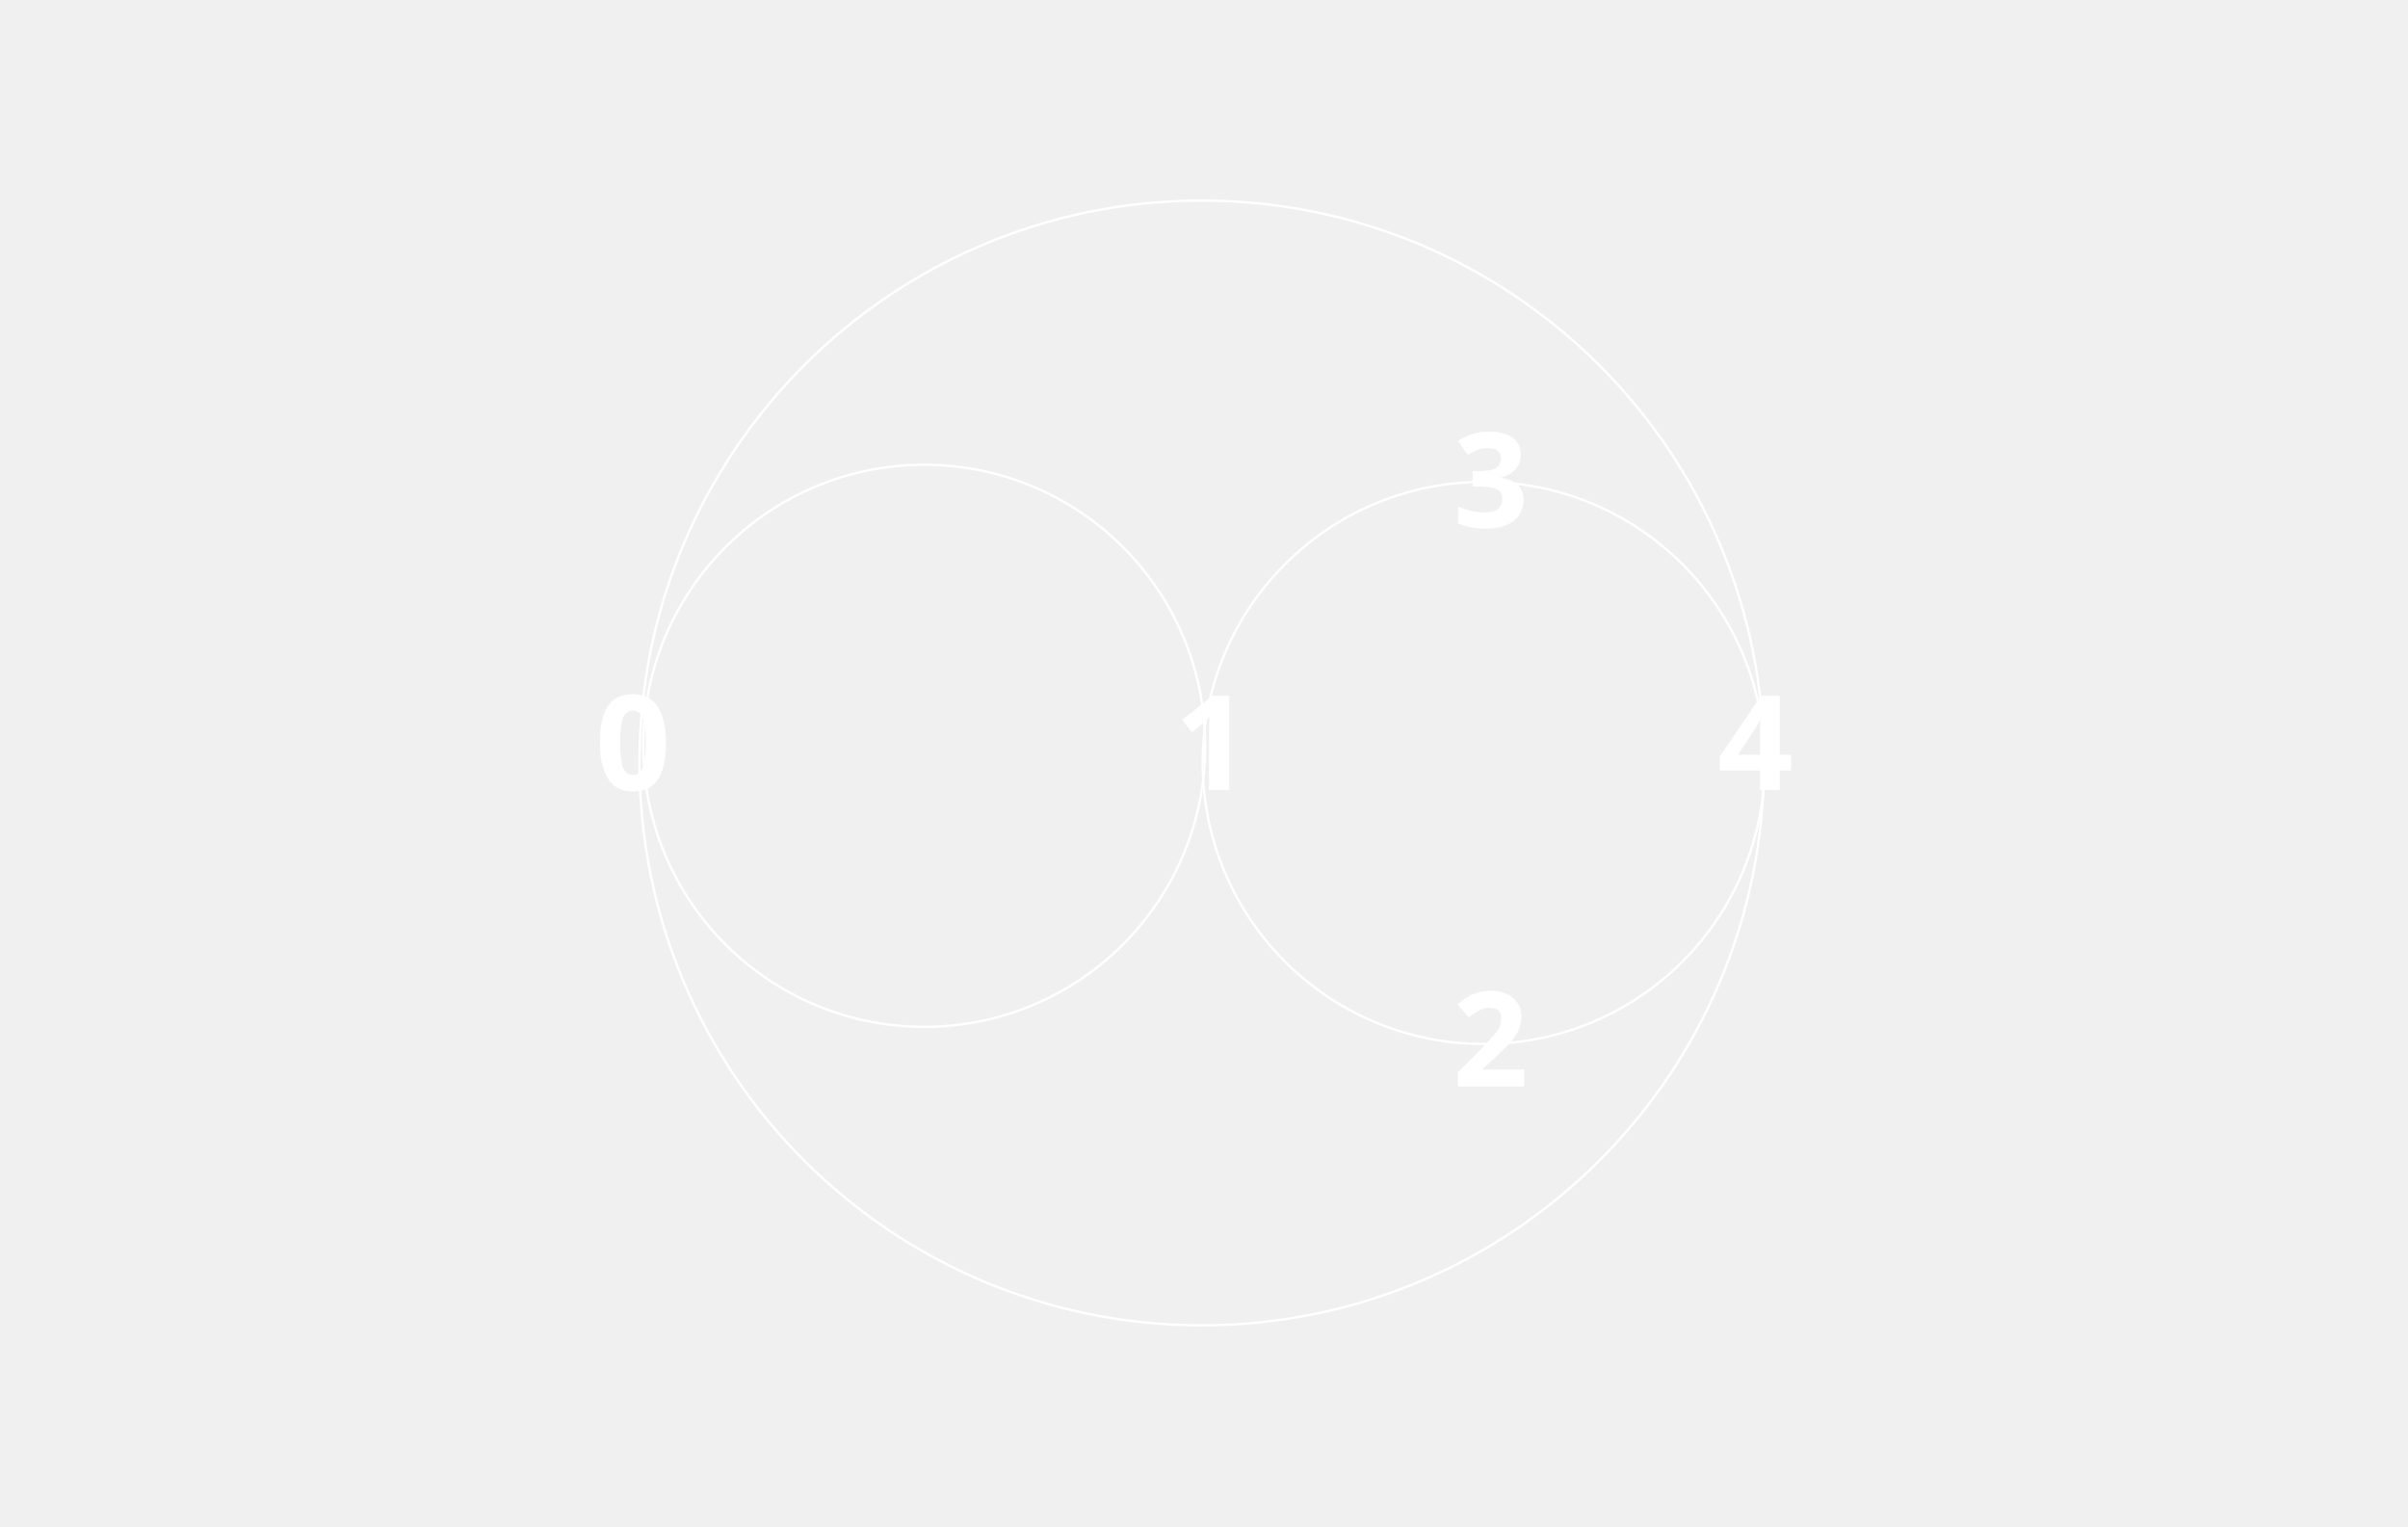
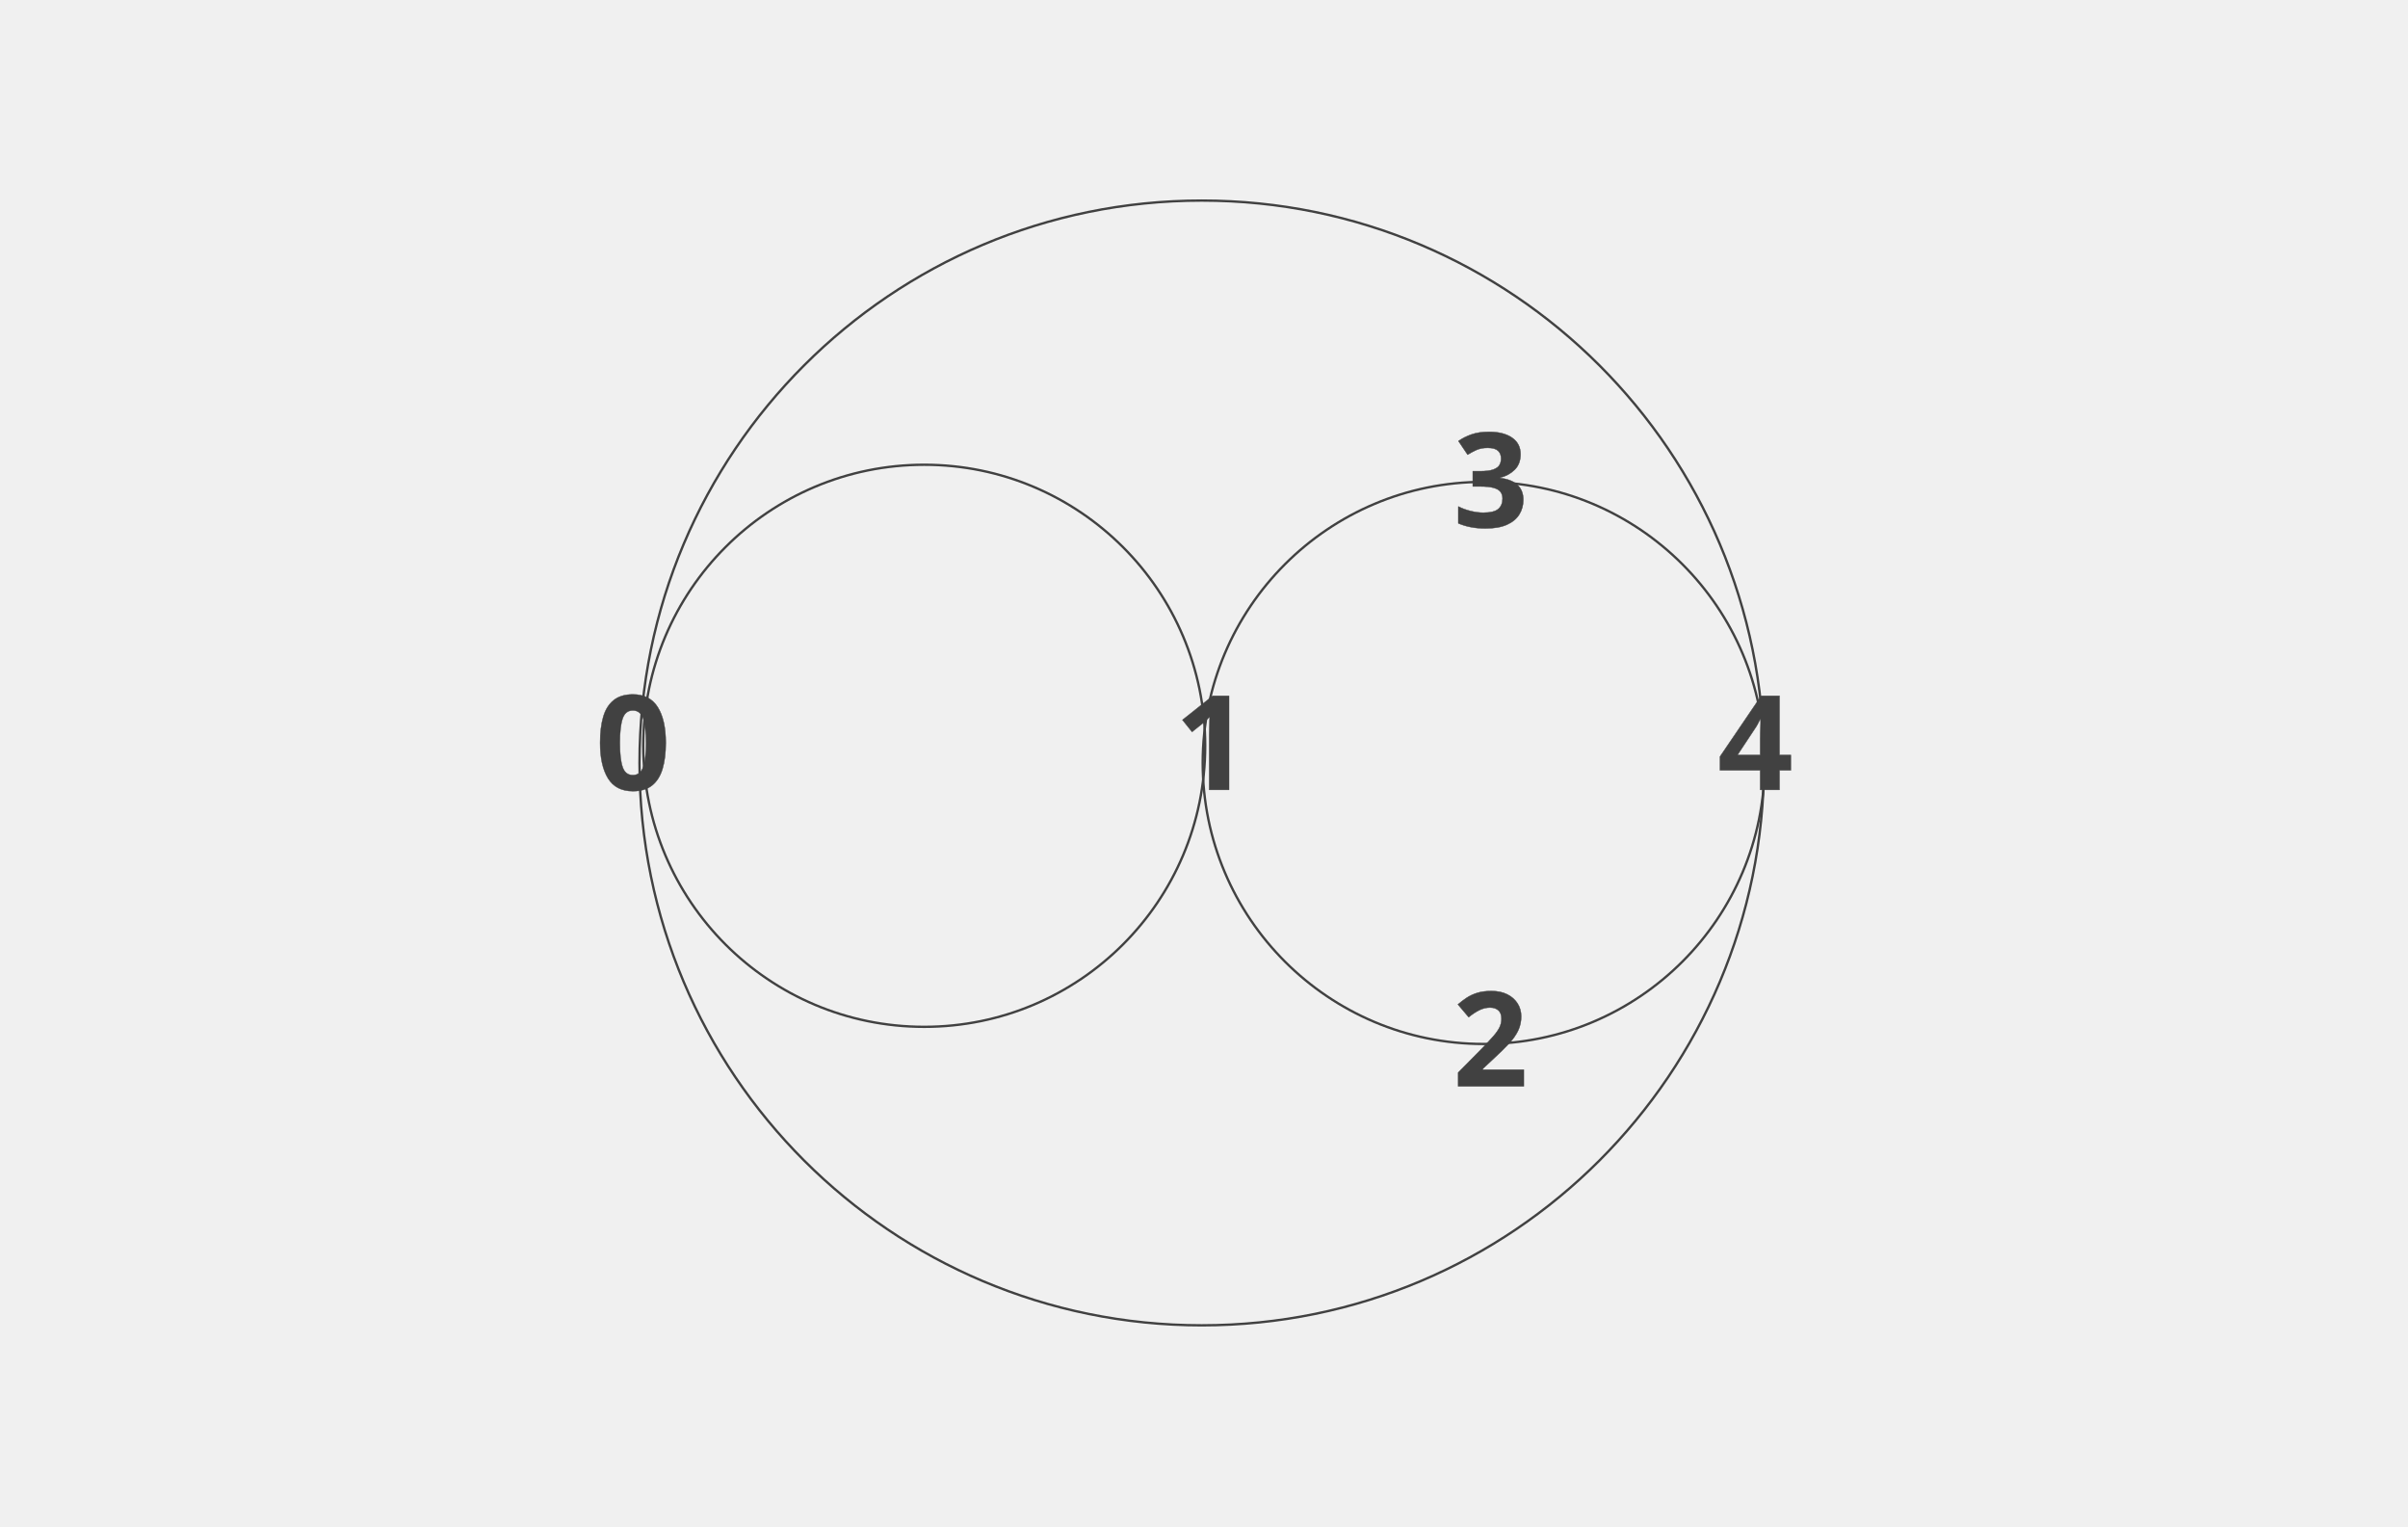
- <svg xmlns="http://www.w3.org/2000/svg" width="100%" height="100%" viewBox="0 0 6886 4363" version="1.1" xml:space="preserve" style="fill-rule:evenodd;clip-rule:evenodd;stroke-linejoin:round;stroke-miterlimit:1.5;">
+ <svg xmlns="http://www.w3.org/2000/svg" viewBox="0 0 6886 4363" version="1.1" xml:space="preserve" style="fill-rule:evenodd;clip-rule:evenodd;stroke-linejoin:round;stroke-miterlimit:1.5;">
  <g id="Mesa-de-trabajo1" transform="matrix(0.97117,0,0,0.527345,163.304,78.2892)">
    <rect x="-168.152" y="-148.459" width="7089.77" height="8272.71" style="fill:none;" />
    <g transform="matrix(0.396513,0,0,0.906986,-70348.5,-50072.5)">
      <g>
        <g transform="matrix(0.717293,0,0,0.717293,51870.3,15238.3)">
          <g transform="matrix(10.5251,0,0,8.47395,-891269,-56264.5)">
-             <circle cx="102436" cy="13938.8" r="553.055" style="fill:none;stroke:white;stroke-width:2.32px;" />
+             <circle cx="102436" cy="13938.8" r="553.055" style="fill:none;stroke:#414141;stroke-width:2.32px;" />
          </g>
          <g transform="matrix(5.25981,0,0,4.23475,-348995,2824.72)">
-             <circle cx="102436" cy="13938.8" r="553.055" style="fill:none;stroke:white;stroke-width:4.63px;" />
+             <circle cx="102436" cy="13938.8" r="553.055" style="fill:none;stroke:#414141;stroke-width:4.63px;" />
          </g>
          <g transform="matrix(5.25981,0,0,4.23475,-354787,2681.89)">
-             <circle cx="102436" cy="13938.8" r="553.055" style="fill:none;stroke:white;stroke-width:4.63px;" />
+             <circle cx="102436" cy="13938.8" r="553.055" style="fill:none;stroke:#414141;stroke-width:4.63px;" />
          </g>
        </g>
        <g transform="matrix(7.59195,-3.84845e-31,-5.56865e-31,6.11239,185717,59765.3)">
-           <text x="0px" y="0px" style="font-family:'Montserrat-Bold', 'Montserrat';font-weight:700;font-size:128.779px;fill:white;stroke:white;stroke-width:0.37px;stroke-miterlimit:1.414;">1</text>
+           <text x="0px" y="0px" style="font-family:'Montserrat-Bold', 'Montserrat';font-weight:700;font-size:128.779px;fill:#414141;stroke:#414141;stroke-width:0.37px;stroke-miterlimit:1.414;">1</text>
        </g>
        <g transform="matrix(7.59195,-3.84845e-31,-5.56865e-31,6.11239,181415,59765.3)">
-           <text x="0px" y="0px" style="font-family:'Montserrat-Bold', 'Montserrat';font-weight:700;font-size:128.779px;fill:white;stroke:white;stroke-width:0.37px;stroke-miterlimit:1.414;">0</text>
+           <text x="0px" y="0px" style="font-family:'Montserrat-Bold', 'Montserrat';font-weight:700;font-size:128.779px;fill:#414141;stroke:#414141;stroke-width:0.37px;stroke-miterlimit:1.414;">0</text>
        </g>
        <g transform="matrix(7.59195,-3.84845e-31,-5.56865e-31,6.11239,189750,59765.3)">
-           <text x="0px" y="0px" style="font-family:'Montserrat-Bold', 'Montserrat';font-weight:700;font-size:128.779px;fill:white;stroke:white;stroke-width:0.37px;stroke-miterlimit:1.414;">4</text>
+           <text x="0px" y="0px" style="font-family:'Montserrat-Bold', 'Montserrat';font-weight:700;font-size:128.779px;fill:#414141;stroke:#414141;stroke-width:0.37px;stroke-miterlimit:1.414;">4</text>
        </g>
        <g transform="matrix(7.59195,-3.84845e-31,-5.56865e-31,6.11239,187786,58195)">
-           <text x="0px" y="0px" style="font-family:'Montserrat-Bold', 'Montserrat';font-weight:700;font-size:128.779px;fill:white;stroke:white;stroke-width:0.37px;stroke-miterlimit:1.414;">3</text>
+           <text x="0px" y="0px" style="font-family:'Montserrat-Bold', 'Montserrat';font-weight:700;font-size:128.779px;fill:#414141;stroke:#414141;stroke-width:0.37px;stroke-miterlimit:1.414;">3</text>
        </g>
        <g transform="matrix(7.59195,-3.84845e-31,-5.56865e-31,6.11239,187783,61537.6)">
-           <text x="0px" y="0px" style="font-family:'Montserrat-Bold', 'Montserrat';font-weight:700;font-size:128.779px;fill:white;stroke:white;stroke-width:0.37px;stroke-miterlimit:1.414;">2</text>
+           <text x="0px" y="0px" style="font-family:'Montserrat-Bold', 'Montserrat';font-weight:700;font-size:128.779px;fill:#414141;stroke:#414141;stroke-width:0.37px;stroke-miterlimit:1.414;">2</text>
        </g>
      </g>
    </g>
  </g>
</svg>
